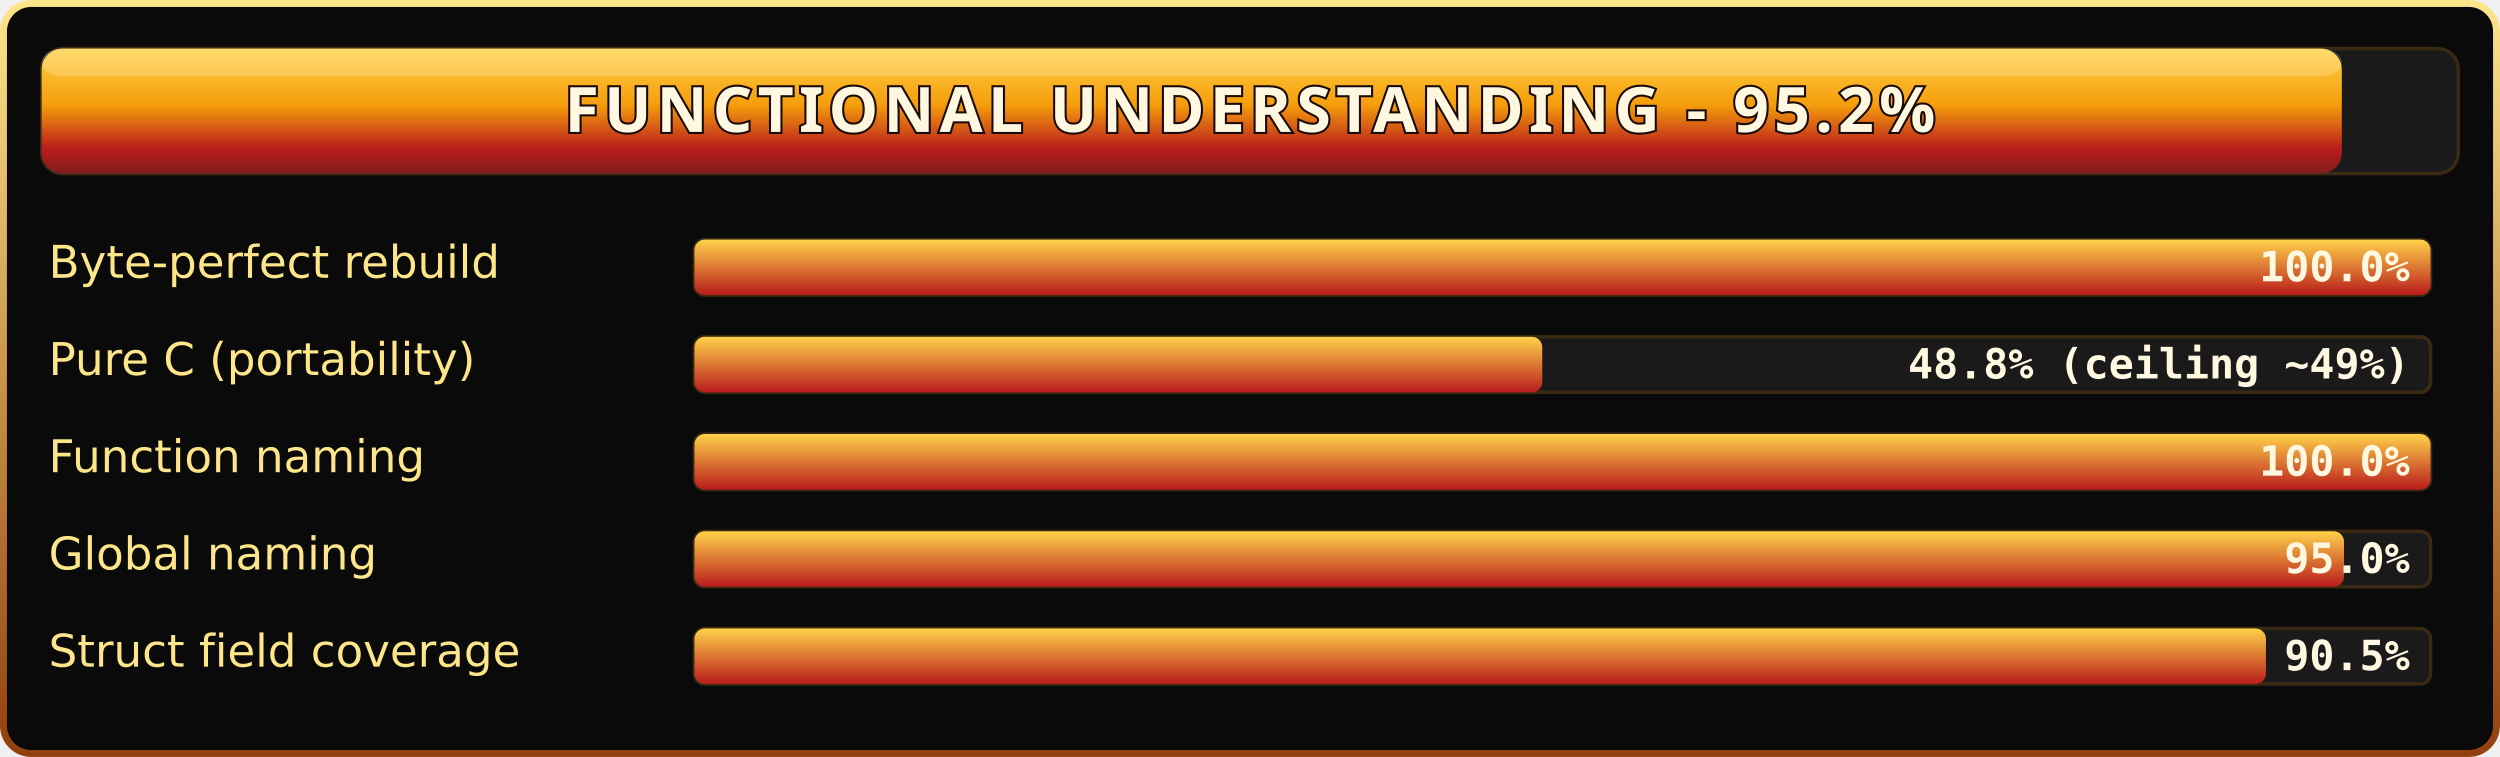
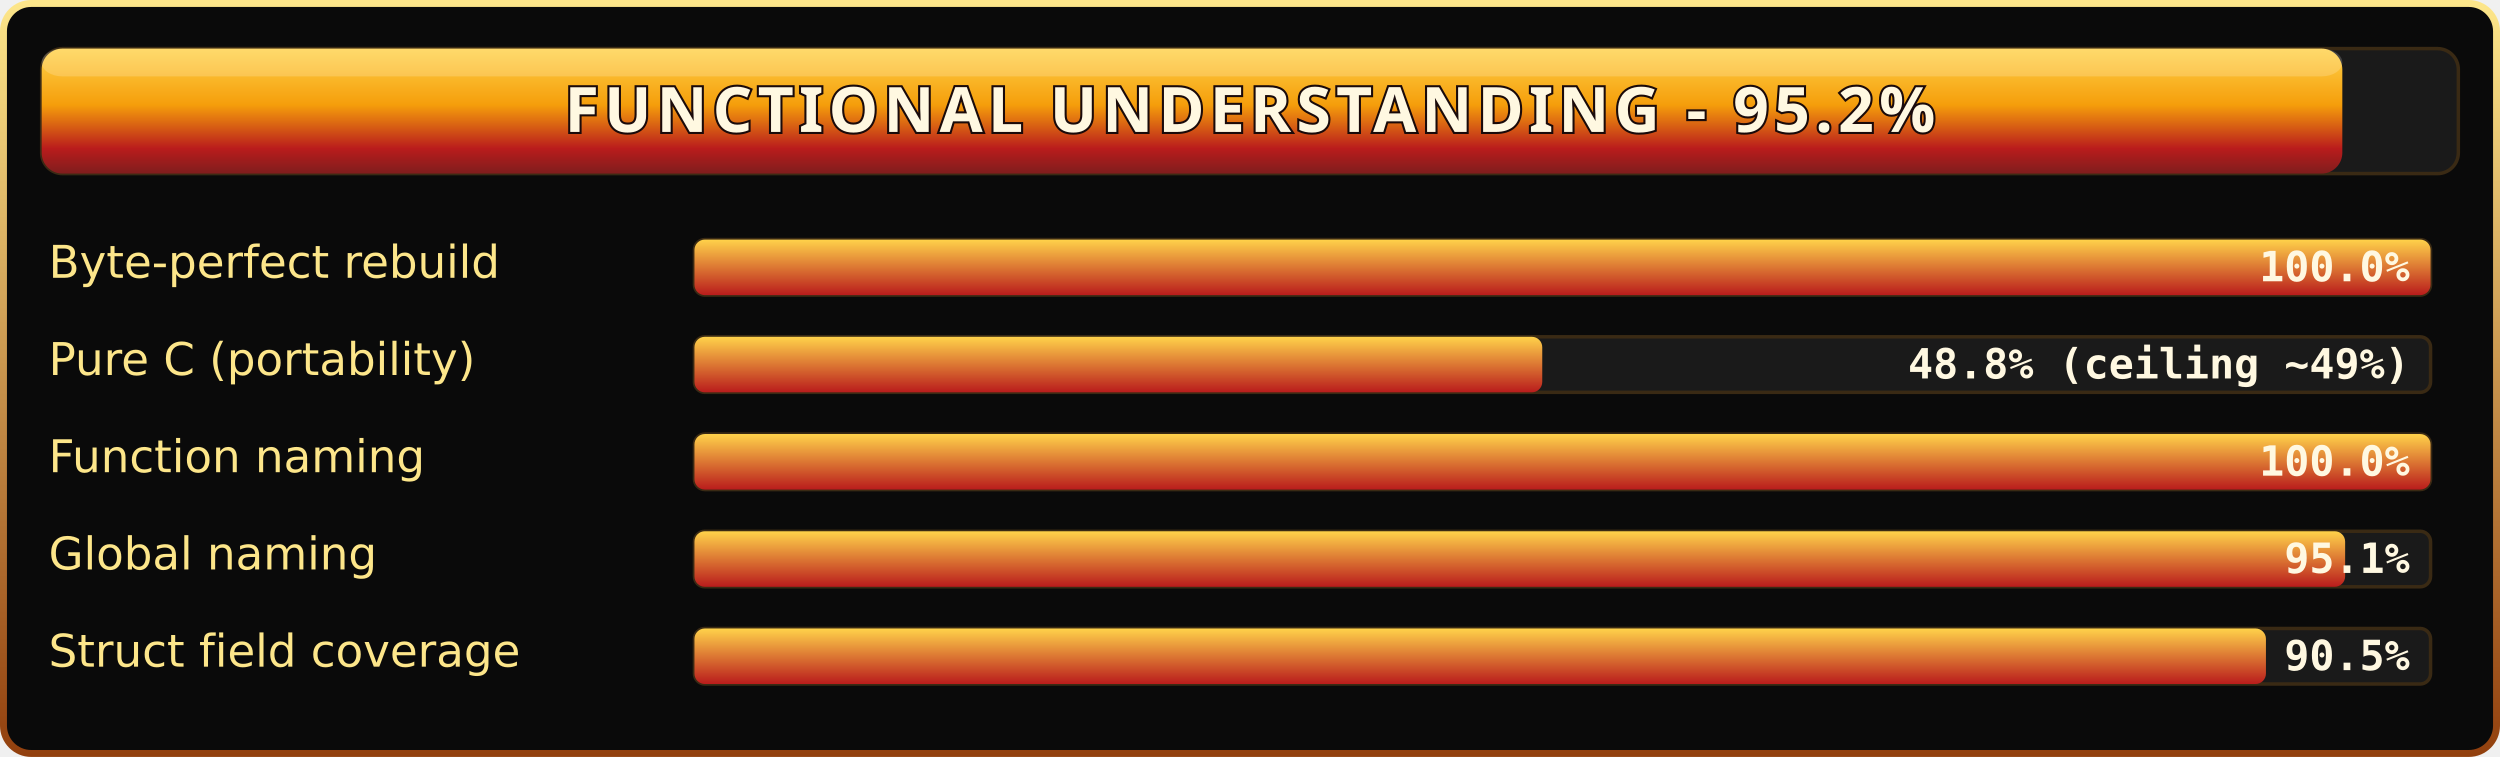
<svg xmlns="http://www.w3.org/2000/svg" width="720" height="218" viewBox="0 0 720 218" role="img" aria-label="MK4 decomp progress 95.2%">
  <defs>
    <linearGradient id="fillGrad" x1="0" y1="0" x2="0" y2="1">
      <stop offset="0%" stop-color="#ffd24a" />
      <stop offset="45%" stop-color="#f59e0b" />
      <stop offset="80%" stop-color="#b91c1c" />
      <stop offset="100%" stop-color="#7f1d1d" />
    </linearGradient>
    <linearGradient id="rowGrad" x1="0" y1="0" x2="0" y2="1">
      <stop offset="0%" stop-color="#ffd24a" />
      <stop offset="100%" stop-color="#b91c1c" />
    </linearGradient>
    <linearGradient id="borderGrad" x1="0" y1="0" x2="0" y2="1">
      <stop offset="0%" stop-color="#fde68a" />
      <stop offset="100%" stop-color="#92400e" />
    </linearGradient>
  </defs>
  <rect x="1" y="1" width="718" height="216" rx="8" ry="8" fill="#0a0a0a" stroke="url(#borderGrad)" stroke-width="2" />
  <rect x="12" y="14" width="696" height="36" rx="6" ry="6" fill="#1a1a1a" stroke="#3a2a14" stroke-width="1" />
-   <rect x="12" y="14" width="662.44" height="36" rx="6" ry="6" fill="url(#fillGrad)" />
-   <rect x="12" y="14" width="662.44" height="8" rx="6" ry="6" fill="#ffffff" opacity="0.18" />
+   <rect x="12" y="14" width="662.59" height="36" rx="6" ry="6" fill="url(#fillGrad)" />
+   <rect x="12" y="14" width="662.59" height="8" rx="6" ry="6" fill="#ffffff" opacity="0.18" />
  <text x="360.0" y="38.0" font-family="Impact, 'Arial Black', sans-serif" font-size="18" font-weight="900" text-anchor="middle" fill="#fff8e1" stroke="#1a0a0a" stroke-width="1.2" paint-order="stroke fill" letter-spacing="1.5">FUNCTIONAL UNDERSTANDING - 95.2%</text>
  <text x="14" y="80" font-family="'DejaVu Sans', Verdana, sans-serif" font-size="13" fill="#fde68a">Byte-perfect rebuild</text>
  <rect x="200" y="69" width="500" height="16" rx="3" ry="3" fill="#1a1a1a" stroke="#3a2a14" stroke-width="1" />
  <rect x="200" y="69" width="500.00" height="16" rx="3" ry="3" fill="url(#rowGrad)" />
  <text x="694" y="81" font-family="'DejaVu Sans Mono', monospace" font-size="12" fill="#fff8e1" text-anchor="end" font-weight="bold">100.0%</text>
  <text x="14" y="108" font-family="'DejaVu Sans', Verdana, sans-serif" font-size="13" fill="#fde68a">Pure C (portability)</text>
  <rect x="200" y="97" width="500" height="16" rx="3" ry="3" fill="#1a1a1a" stroke="#3a2a14" stroke-width="1" />
  <rect x="200" y="97" width="244.17" height="16" rx="3" ry="3" fill="url(#rowGrad)" />
  <text x="694" y="109" font-family="'DejaVu Sans Mono', monospace" font-size="12" fill="#fff8e1" text-anchor="end" font-weight="bold">48.8% (ceiling ~49%)</text>
  <text x="14" y="136" font-family="'DejaVu Sans', Verdana, sans-serif" font-size="13" fill="#fde68a">Function naming</text>
  <rect x="200" y="125" width="500" height="16" rx="3" ry="3" fill="#1a1a1a" stroke="#3a2a14" stroke-width="1" />
  <rect x="200" y="125" width="500.00" height="16" rx="3" ry="3" fill="url(#rowGrad)" />
  <text x="694" y="137" font-family="'DejaVu Sans Mono', monospace" font-size="12" fill="#fff8e1" text-anchor="end" font-weight="bold">100.0%</text>
  <text x="14" y="164" font-family="'DejaVu Sans', Verdana, sans-serif" font-size="13" fill="#fde68a">Global naming</text>
  <rect x="200" y="153" width="500" height="16" rx="3" ry="3" fill="#1a1a1a" stroke="#3a2a14" stroke-width="1" />
-   <rect x="200" y="153" width="475.08" height="16" rx="3" ry="3" fill="url(#rowGrad)" />
-   <text x="694" y="165" font-family="'DejaVu Sans Mono', monospace" font-size="12" fill="#fff8e1" text-anchor="end" font-weight="bold">95.0%</text>
+   <rect x="200" y="153" width="475.40" height="16" rx="3" ry="3" fill="url(#rowGrad)" />
+   <text x="694" y="165" font-family="'DejaVu Sans Mono', monospace" font-size="12" fill="#fff8e1" text-anchor="end" font-weight="bold">95.1%</text>
  <text x="14" y="192" font-family="'DejaVu Sans', Verdana, sans-serif" font-size="13" fill="#fde68a">Struct field coverage</text>
  <rect x="200" y="181" width="500" height="16" rx="3" ry="3" fill="#1a1a1a" stroke="#3a2a14" stroke-width="1" />
  <rect x="200" y="181" width="452.59" height="16" rx="3" ry="3" fill="url(#rowGrad)" />
  <text x="694" y="193" font-family="'DejaVu Sans Mono', monospace" font-size="12" fill="#fff8e1" text-anchor="end" font-weight="bold">90.5%</text>
</svg>
